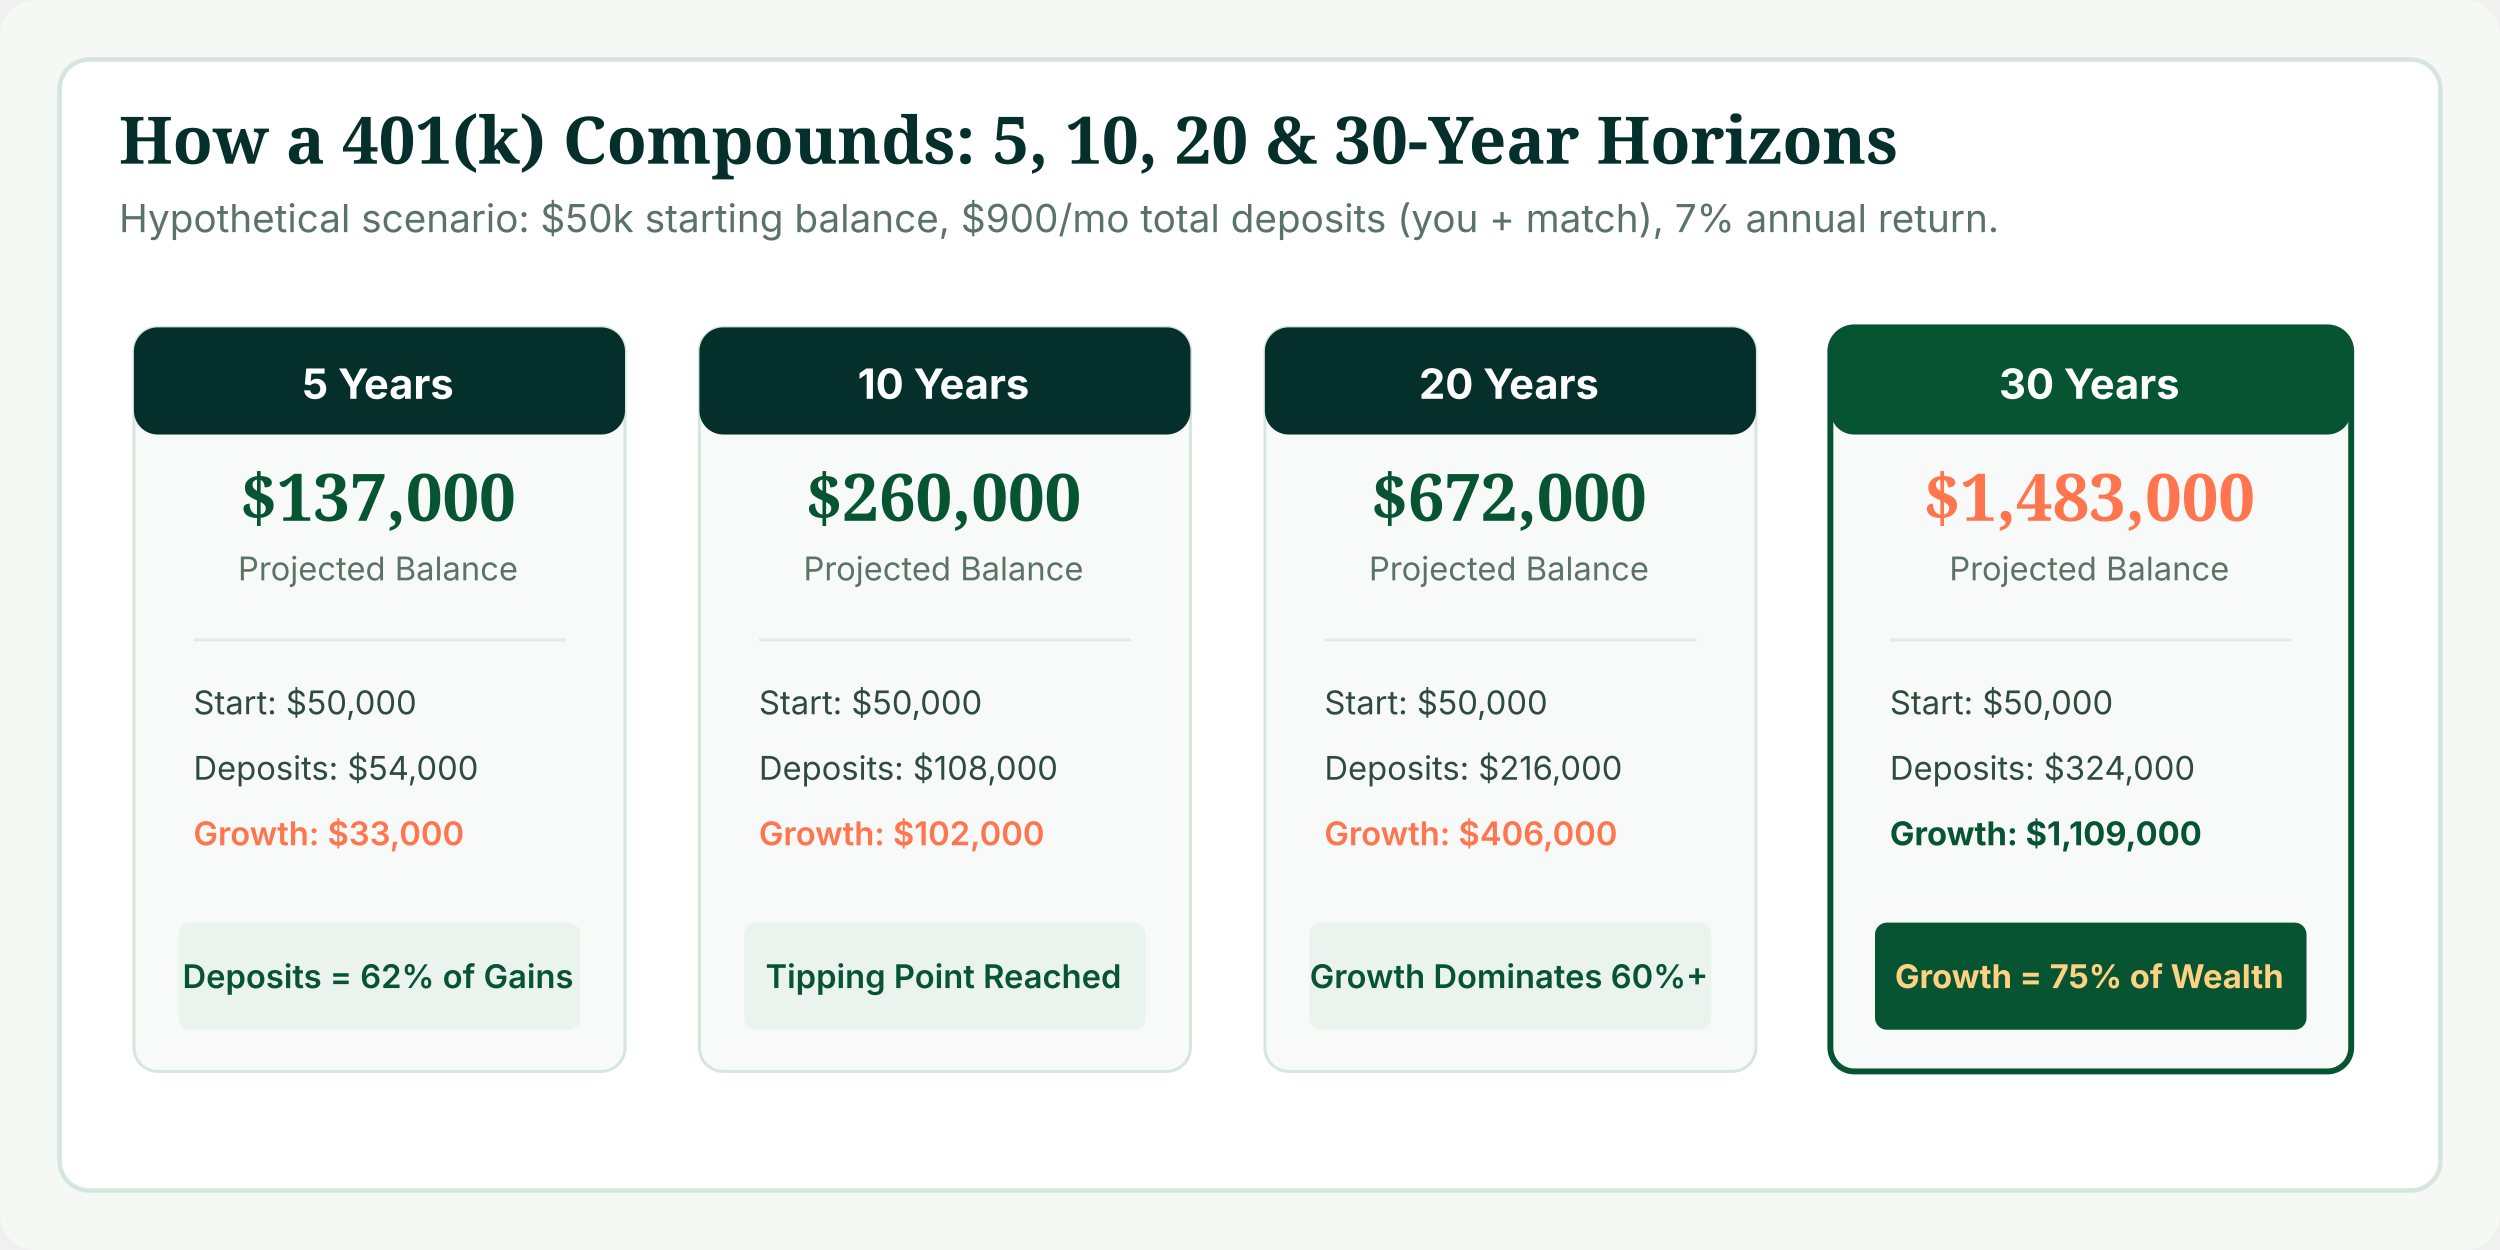
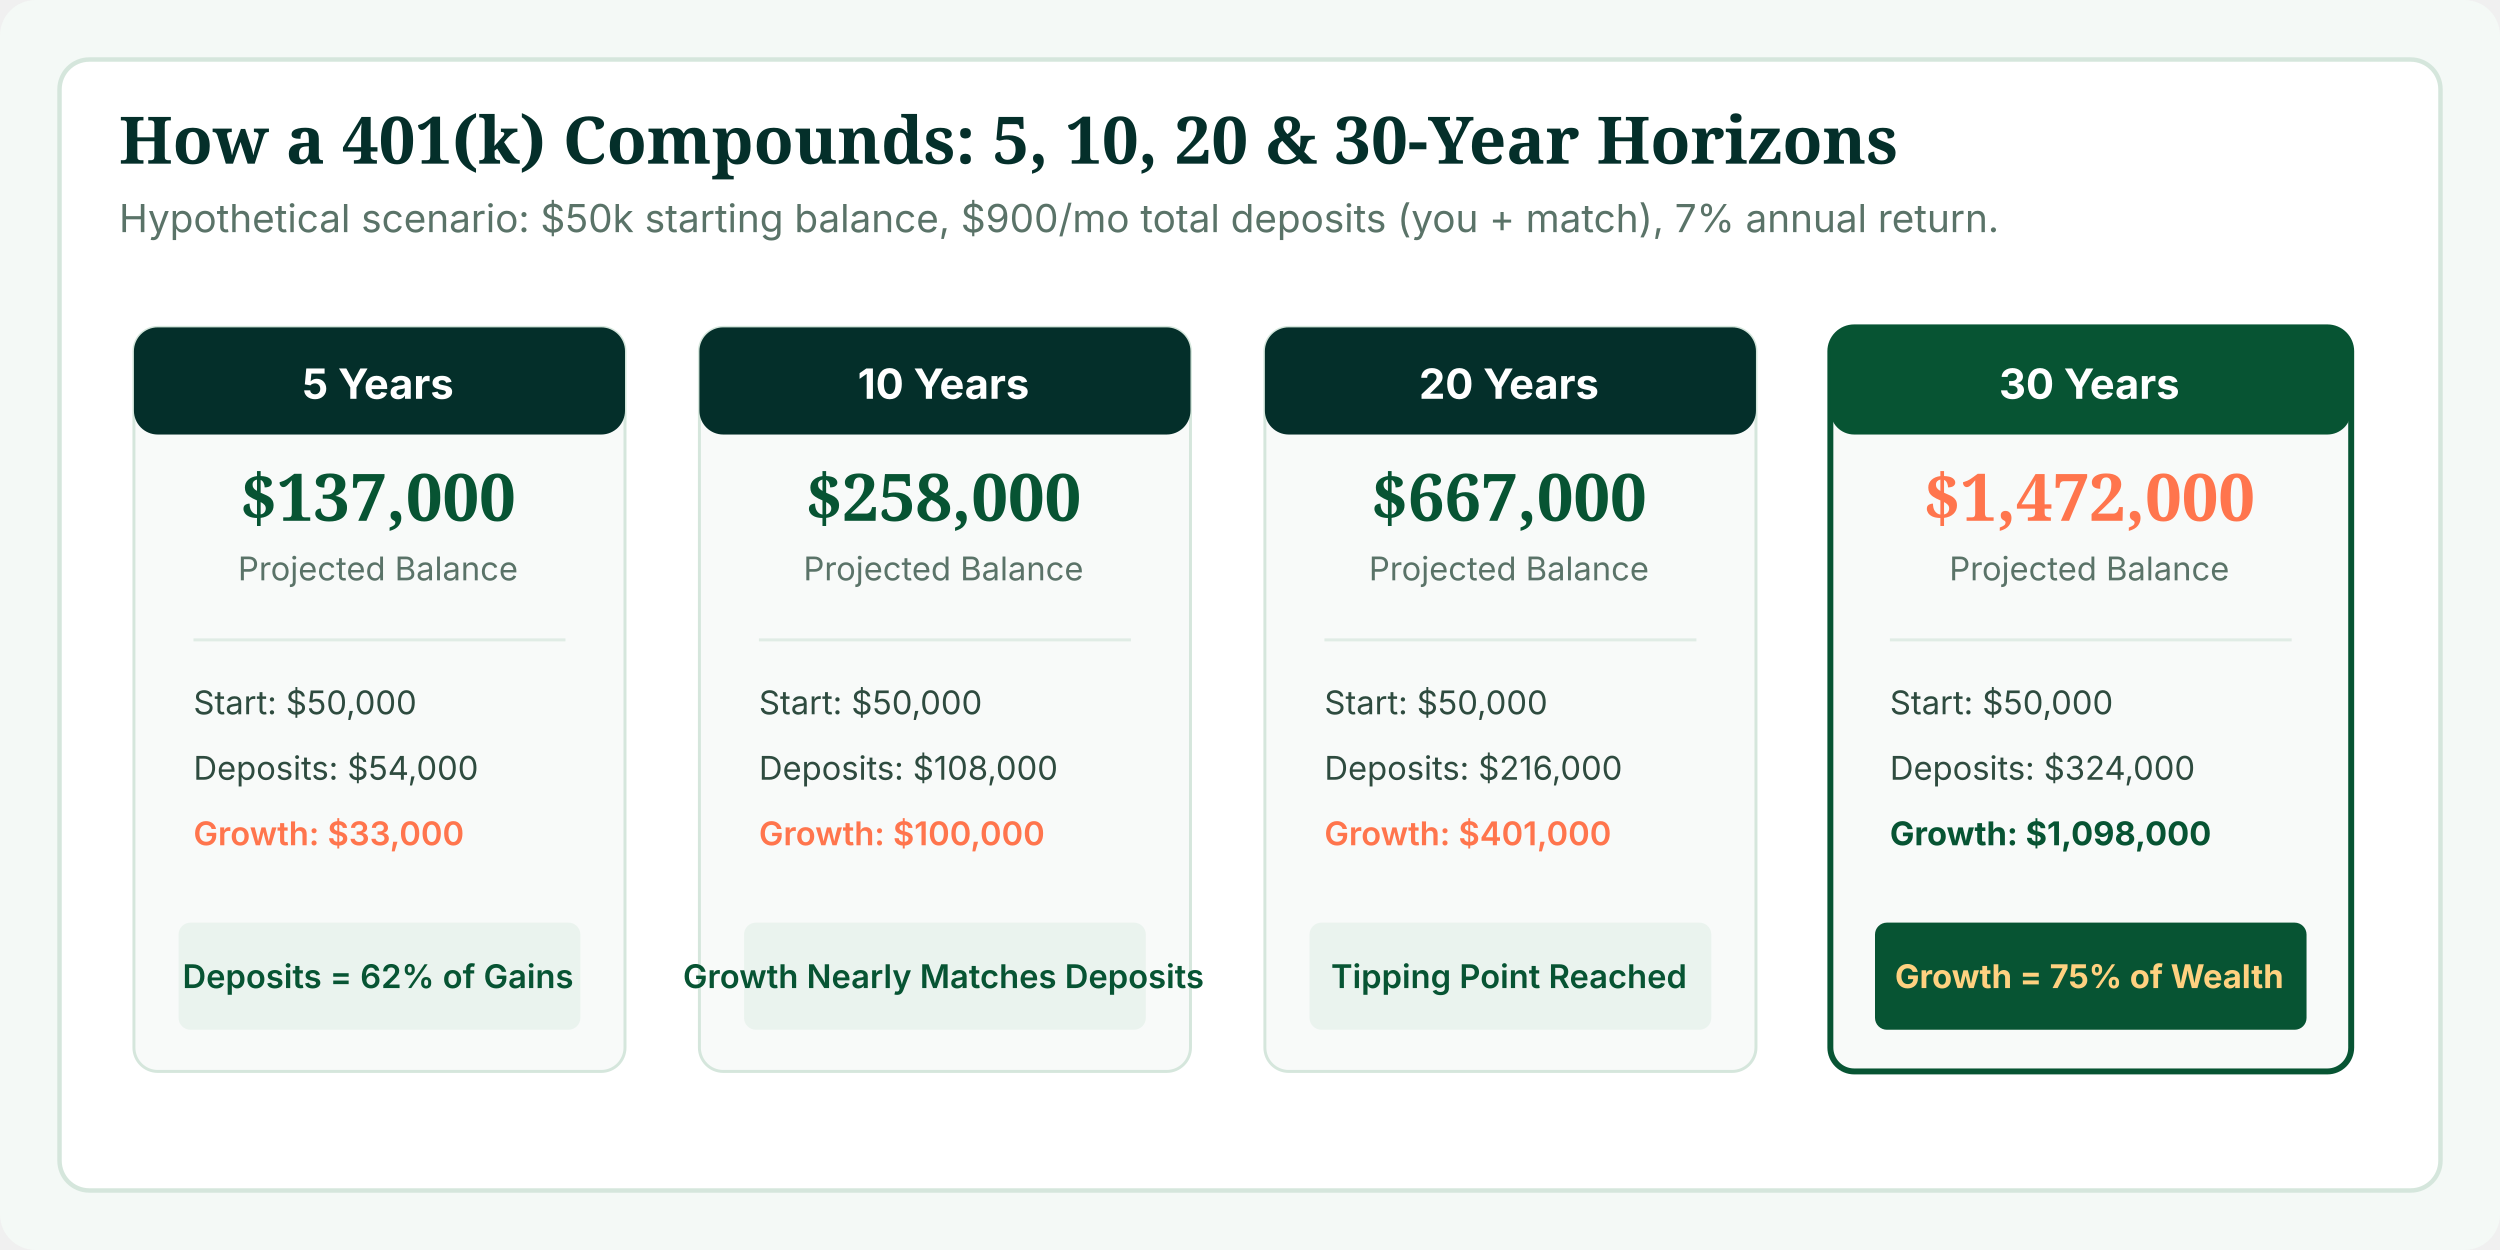
<svg xmlns="http://www.w3.org/2000/svg" viewBox="0 0 840 420" width="100%" height="100%" role="img" aria-label="401(k) Growth Across 5, 10, 20, and 30 Years">
  <rect width="100%" height="100%" fill="#f4f9f6" rx="12" />
  <rect x="20" y="20" width="800" height="380" fill="#ffffff" rx="10" stroke="#d5e6dc" stroke-width="1.5" />
  <text x="40" y="55" font-family="'Fraunces', serif" font-size="22" font-weight="700" fill="#042f2a">How a 401(k) Compounds: 5, 10, 20 &amp; 30-Year Horizons</text>
  <text x="40" y="78" font-family="'Inter', sans-serif" font-size="13" fill="#5a7368">Hypothetical scenario: $50k starting balance, $900/mo total deposits (you + match), 7% annual return.</text>
  <g transform="translate(45, 110)">
    <rect x="0" y="0" width="165" height="250" fill="#f8faf9" rx="8" stroke="#d5e6dc" />
    <rect x="0" y="0" width="165" height="36" fill="#042f2a" rx="8" />
    <text x="82" y="24" font-family="'Inter', sans-serif" font-size="14" font-weight="700" fill="#ffffff" text-anchor="middle">5 Years</text>
    <text x="82" y="65" font-family="'Fraunces', serif" font-size="22" font-weight="700" fill="#075433" text-anchor="middle">$137,000</text>
    <text x="82" y="85" font-family="'Inter', sans-serif" font-size="11" fill="#5a7368" text-anchor="middle">Projected Balance</text>
    <line x1="20" y1="105" x2="145" y2="105" stroke="#e0ece5" />
    <text x="20" y="130" font-family="'Inter', sans-serif" font-size="11" fill="#2e4b3f">Start: $50,000</text>
    <text x="20" y="152" font-family="'Inter', sans-serif" font-size="11" fill="#2e4b3f">Deposits: $54,000</text>
    <text x="20" y="174" font-family="'Inter', sans-serif" font-size="11" font-weight="600" fill="#ff754d">Growth: $33,000</text>
    <rect x="15" y="200" width="135" height="36" fill="#eaf3ee" rx="4" />
    <text x="82" y="222" font-family="'Inter', sans-serif" font-size="11" font-weight="600" fill="#075433" text-anchor="middle">Deposits = 62% of Gains</text>
    <g transform="translate(190, 0)">
      <rect x="0" y="0" width="165" height="250" fill="#f8faf9" rx="8" stroke="#d5e6dc" />
      <rect x="0" y="0" width="165" height="36" fill="#042f2a" rx="8" />
      <text x="82" y="24" font-family="'Inter', sans-serif" font-size="14" font-weight="700" fill="#ffffff" text-anchor="middle">10 Years</text>
-       <text x="82" y="65" font-family="'Fraunces', serif" font-size="22" font-weight="700" fill="#075433" text-anchor="middle">$260,000</text>
+       <text x="82" y="65" font-family="'Fraunces', serif" font-size="22" font-weight="700" fill="#075433" text-anchor="middle">$258,000</text>
      <text x="82" y="85" font-family="'Inter', sans-serif" font-size="11" fill="#5a7368" text-anchor="middle">Projected Balance</text>
      <line x1="20" y1="105" x2="145" y2="105" stroke="#e0ece5" />
      <text x="20" y="130" font-family="'Inter', sans-serif" font-size="11" fill="#2e4b3f">Start: $50,000</text>
      <text x="20" y="152" font-family="'Inter', sans-serif" font-size="11" fill="#2e4b3f">Deposits: $108,000</text>
-       <text x="20" y="174" font-family="'Inter', sans-serif" font-size="11" font-weight="600" fill="#ff754d">Growth: $102,000</text>
+       <text x="20" y="174" font-family="'Inter', sans-serif" font-size="11" font-weight="600" fill="#ff754d">Growth: $100,000</text>
      <rect x="15" y="200" width="135" height="36" fill="#eaf3ee" rx="4" />
-       <text x="82" y="222" font-family="'Inter', sans-serif" font-size="11" font-weight="600" fill="#075433" text-anchor="middle">Tipping Point Reached</text>
+       <text x="82" y="222" font-family="'Inter', sans-serif" font-size="11" font-weight="600" fill="#075433" text-anchor="middle">Growth Nearly Matches Deposits</text>
    </g>
    <g transform="translate(380, 0)">
      <rect x="0" y="0" width="165" height="250" fill="#f8faf9" rx="8" stroke="#d5e6dc" />
      <rect x="0" y="0" width="165" height="36" fill="#042f2a" rx="8" />
      <text x="82" y="24" font-family="'Inter', sans-serif" font-size="14" font-weight="700" fill="#ffffff" text-anchor="middle">20 Years</text>
-       <text x="82" y="65" font-family="'Fraunces', serif" font-size="22" font-weight="700" fill="#075433" text-anchor="middle">$672,000</text>
+       <text x="82" y="65" font-family="'Fraunces', serif" font-size="22" font-weight="700" fill="#075433" text-anchor="middle">$667,000</text>
      <text x="82" y="85" font-family="'Inter', sans-serif" font-size="11" fill="#5a7368" text-anchor="middle">Projected Balance</text>
      <line x1="20" y1="105" x2="145" y2="105" stroke="#e0ece5" />
      <text x="20" y="130" font-family="'Inter', sans-serif" font-size="11" fill="#2e4b3f">Start: $50,000</text>
      <text x="20" y="152" font-family="'Inter', sans-serif" font-size="11" fill="#2e4b3f">Deposits: $216,000</text>
-       <text x="20" y="174" font-family="'Inter', sans-serif" font-size="11" font-weight="600" fill="#ff754d">Growth: $406,000</text>
+       <text x="20" y="174" font-family="'Inter', sans-serif" font-size="11" font-weight="600" fill="#ff754d">Growth: $401,000</text>
      <rect x="15" y="200" width="135" height="36" fill="#eaf3ee" rx="4" />
-       <text x="82" y="222" font-family="'Inter', sans-serif" font-size="11" font-weight="600" fill="#075433" text-anchor="middle">Growth Dominates 60%+</text>
+       <text x="82" y="222" font-family="'Inter', sans-serif" font-size="11" font-weight="600" fill="#075433" text-anchor="middle">Tipping Point Reached</text>
    </g>
    <g transform="translate(570, 0)">
      <rect x="0" y="0" width="175" height="250" fill="#f8faf9" rx="8" stroke="#075433" stroke-width="2" />
      <rect x="0" y="0" width="175" height="36" fill="#075433" rx="8" />
      <text x="87" y="24" font-family="'Inter', sans-serif" font-size="14" font-weight="700" fill="#ffffff" text-anchor="middle">30 Years</text>
-       <text x="87" y="65" font-family="'Fraunces', serif" font-size="22" font-weight="700" fill="#ff754d" text-anchor="middle">$1,483,000</text>
+       <text x="87" y="65" font-family="'Fraunces', serif" font-size="22" font-weight="700" fill="#ff754d" text-anchor="middle">$1,472,000</text>
      <text x="87" y="85" font-family="'Inter', sans-serif" font-size="11" fill="#5a7368" text-anchor="middle">Projected Balance</text>
      <line x1="20" y1="105" x2="155" y2="105" stroke="#e0ece5" />
      <text x="20" y="130" font-family="'Inter', sans-serif" font-size="11" fill="#2e4b3f">Start: $50,000</text>
      <text x="20" y="152" font-family="'Inter', sans-serif" font-size="11" fill="#2e4b3f">Deposits: $324,000</text>
-       <text x="20" y="174" font-family="'Inter', sans-serif" font-size="11" font-weight="700" fill="#075433">Growth: $1,109,000</text>
+       <text x="20" y="174" font-family="'Inter', sans-serif" font-size="11" font-weight="700" fill="#075433">Growth: $1,098,000</text>
      <rect x="15" y="200" width="145" height="36" fill="#075433" rx="4" />
      <text x="87" y="222" font-family="'Inter', sans-serif" font-size="11" font-weight="700" fill="#ffd180" text-anchor="middle">Growth = 75% of Wealth</text>
    </g>
  </g>
</svg>
